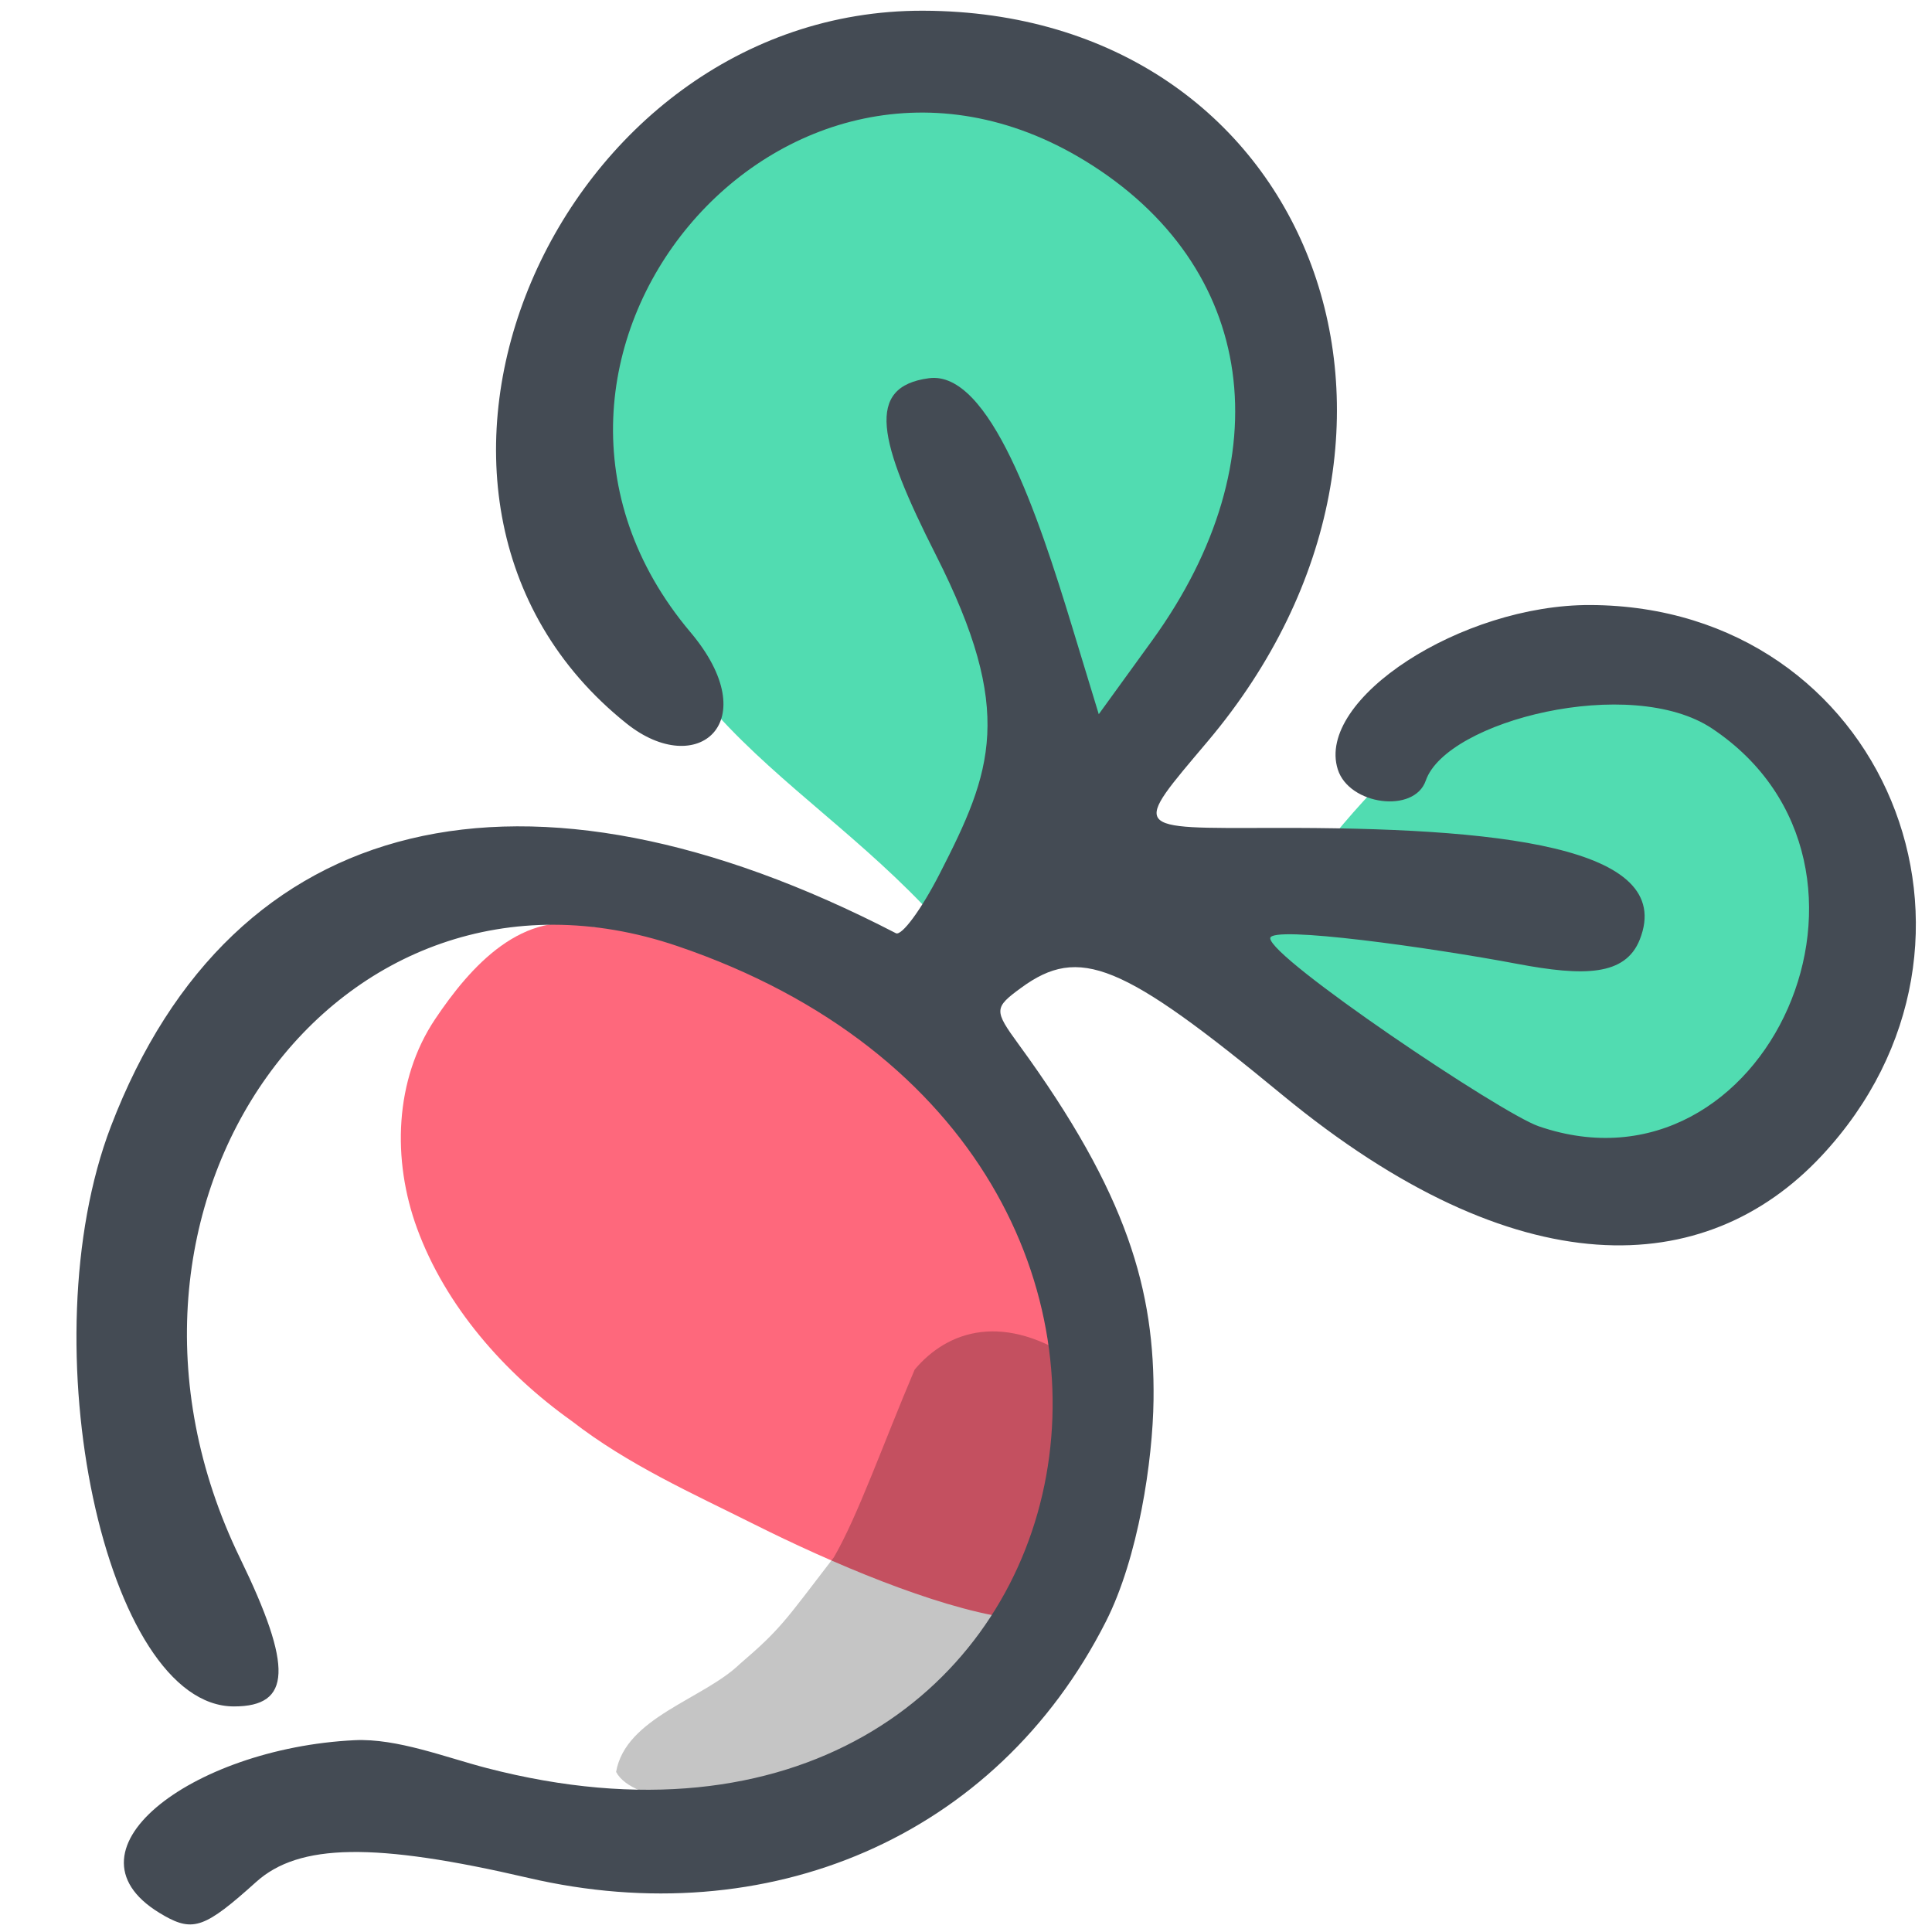
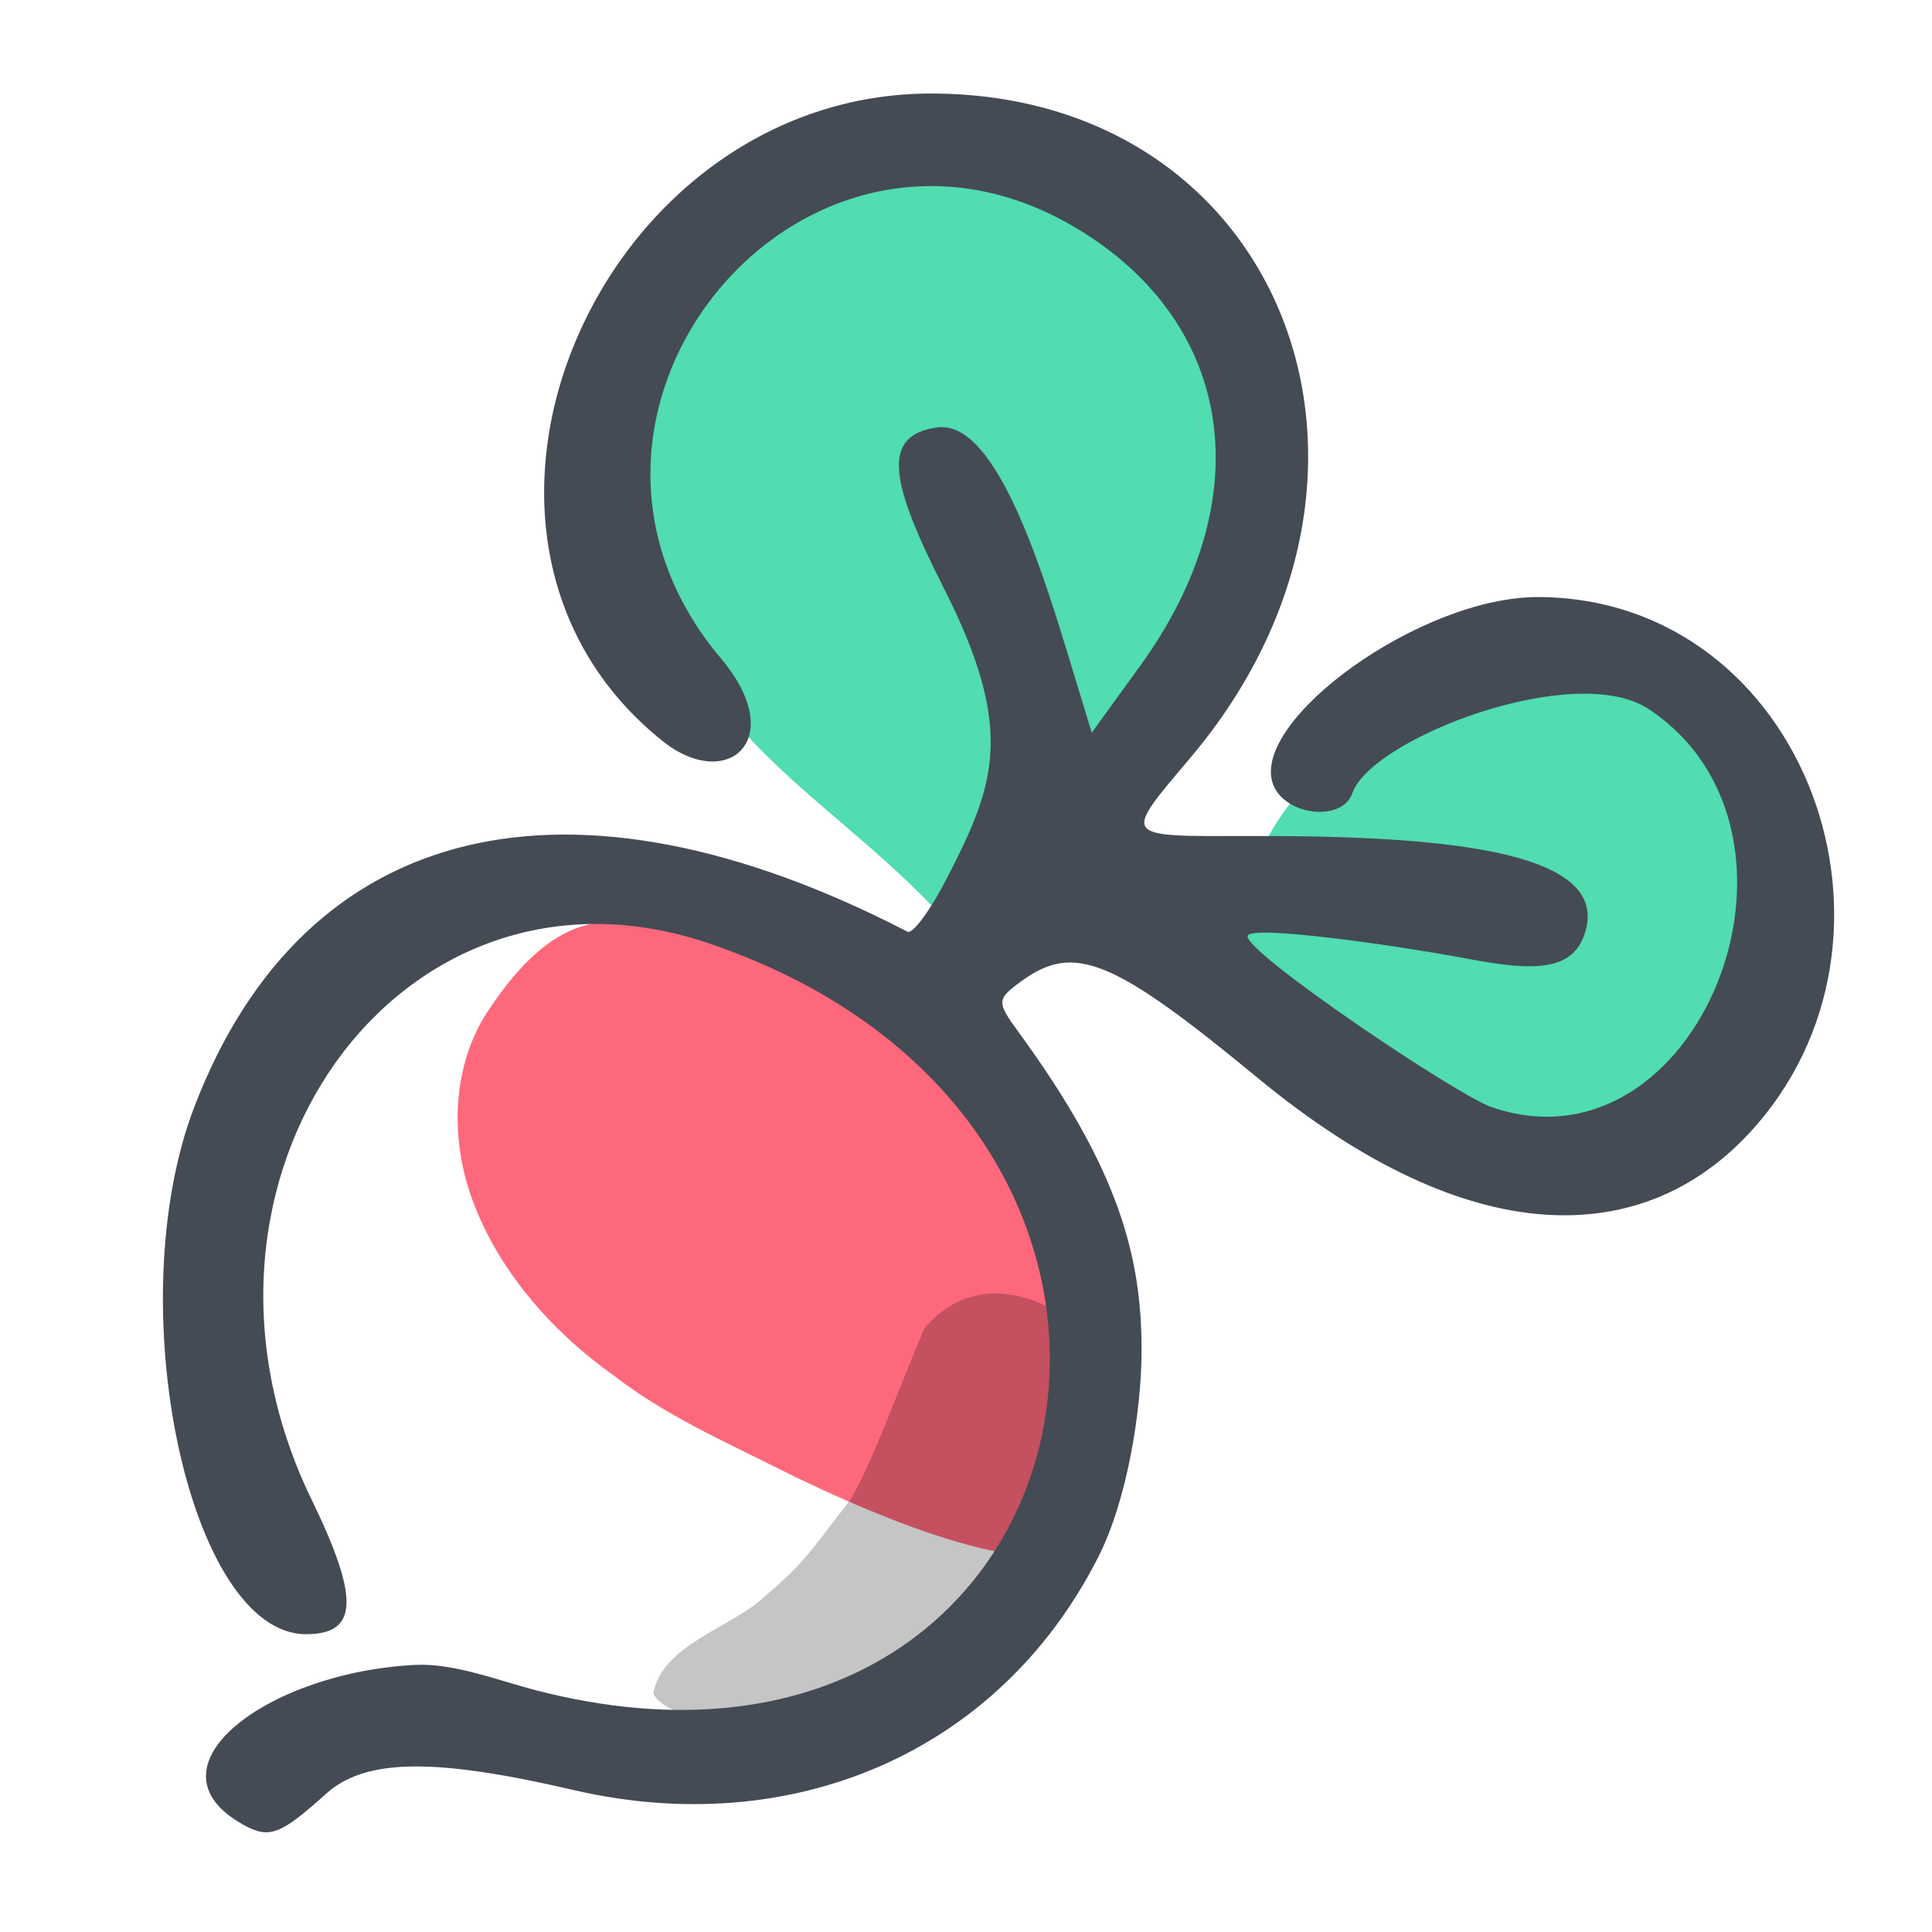
- <svg xmlns="http://www.w3.org/2000/svg" width="128" height="128" viewBox="0 0 33.867 33.867" version="1.1" id="svg36730">
+ <svg xmlns="http://www.w3.org/2000/svg" width="20" height="20" viewBox="0 0 5.292 5.292" version="1.1" id="svg36730">
  <defs id="defs36727" />
  <g id="layer1" transform="translate(-48.38925,-32.8253)">
    <path style="fill:#000000;stroke-width:0.265" id="path37292" d="" />
    <path style="fill:#000000;stroke-width:0.265" id="path36932" d="" />
    <g id="g62617" transform="translate(-39.40687,-91.8879)">
-       <path style="fill:#51dcb1;fill-opacity:0.996;stroke:#fe687c;stroke-width:0" d="m 114.565,144.732 c -1.632,-0.581 -3.554,-1.943 -4.616,-3.04 -0.352,-0.799 2.757,-4.4 3.974,-4.723 2.768,-0.902 4.737,0.233 5.808,2.256 0.897,1.694 0.714,4.371 -1.917,5.491 -1.136,0.484 -1.924,0.522 -3.25,0.016 z" id="path44848" />
-       <path style="fill:#51dcb1;fill-opacity:0.996;stroke:#fe687c;stroke-width:0" d="m 104.224,140.842 c -2.539,-2.8 -5.828,-3.805 -5.796,-9.025 0.096,-2.992 2.928,-5.925 5.974,-5.498 3.012,0.222 5.283,1.528 5.198,6.5 -0.863,3.751 -2.244,5.574 -5.376,8.023 z" id="path43358" />
-       <path id="path38059" style="fill:#fe687c;stroke:#fe687c;stroke-width:0" d="m 98.209,140.962 c -1.248,-0.349 -2.171,0.699 -2.786,1.617 -0.713,1.063 -0.755,2.47 -0.316,3.667 0.498,1.359 1.525,2.533 2.71,3.376 0.99,0.769 2.119,1.27 3.201,1.812 1.362,0.682 3.151,1.442 4.427,1.637 1.201,0.373 0.814,-1.83 0.983,-2.859 0.432,-2.548 -1.121,-5.381 -2.89,-7.026 -1.362,-1.177 -3.337,-1.955 -5.144,-2.222 z" />
-       <path id="path52223" style="fill:#000000;fill-opacity:0.23;stroke:#fe687c;stroke-width:0" d="m 106.718,148.612 c -1.321,-0.927 -2.316,-0.571 -2.888,0.109 -0.558,1.314 -0.994,2.562 -1.417,3.292 -0.857,1.115 -0.924,1.248 -1.647,1.868 -0.643,0.62 -2.003,0.938 -2.17,1.893 0.291,0.558 1.899,0.622 2.541,0.554 1.198,-0.276 2.322,-0.843 3.252,-1.647 0.373,-0.294 0.736,-0.608 0.985,-1.02 0.776,-0.869 2.494,-3.564 1.343,-5.048 z" />
-       <path style="fill:#444b54;fill-opacity:1;stroke-width:0.265" d="m 90.676,158.295 c -1.958,-1.095 0.465,-2.937 3.336,-3.077 0.742,-0.036 1.601,0.303 2.319,0.489 10.85,2.812 14.001,-10.79 3.338,-14.41 -5.964,-2.025 -10.665,4.556 -7.665,10.73 0.93,1.914 0.902,2.599 -0.106,2.599 -2.253,0 -3.616,-6.359 -2.157,-10.17 2.132,-5.571 7.273,-6.741 13.76,-3.384 0.101,0.052 0.448,-0.418 0.769,-1.046 0.919,-1.792 1.323,-2.839 -0.068,-5.584 -1.012,-1.997 -1.242,-2.951 -0.121,-3.099 1.067,-0.14 1.918,2.417 2.502,4.334 l 0.474,1.556 0.935,-1.291 c 2.311,-3.193 1.838,-6.57 -1.179,-8.412 -5.287,-3.227 -10.919,3.515 -6.915,8.264 1.33,1.577 0.122,2.594 -1.12,1.601 -4.955,-3.961 -1.232,-12.512 5.2,-12.494 6.766,0.019 9.612,7.325 4.989,12.807 -1.328,1.575 -1.367,1.524 1.162,1.518 3.909,-0.01 7.059,0.318 6.412,1.956 -0.254,0.643 -0.987,0.646 -2.149,0.427 -1.493,-0.282 -4.329,-0.681 -4.329,-0.449 0,0.351 4.042,3.068 4.705,3.296 3.999,1.378 6.638,-4.568 3.042,-6.971 -1.425,-0.952 -4.658,-0.138 -5.021,0.912 -0.201,0.581 -1.343,0.431 -1.542,-0.196 -0.39,-1.228 2.166,-2.891 4.428,-2.882 5.158,0.021 7.555,5.91 4.051,9.657 -2.03,2.17 -5.327,2.332 -9.458,-1.075 -2.803,-2.312 -3.551,-2.618 -4.572,-1.872 -0.477,0.349 -0.479,0.395 -0.043,0.992 1.917,2.626 2.387,4.326 2.364,6.231 -0.013,1.067 -0.267,2.766 -0.835,3.886 -1.928,3.804 -5.946,5.467 -10.124,4.494 -2.693,-0.627 -4.02,-0.607 -4.773,0.072 -0.887,0.799 -1.099,0.878 -1.607,0.593 z" id="path37748" />
+       <g id="g933" transform="matrix(0.1419722,0,0,0.1419722,75.58749,107.2369)">
+         <path style="fill:#51dcb1;fill-opacity:0.996;stroke:#fe687c;stroke-width:0" d="m 114.565,144.732 c -1.632,-0.581 -3.554,-1.943 -4.616,-3.04 -0.352,-0.799 0.271,-3.687 3.998,-5.551 3.727,-1.864 5.591,0 5.784,3.083 0.12,1.913 0.714,4.371 -1.917,5.491 -1.136,0.484 -1.924,0.522 -3.25,0.016 z" id="path44848" />
+         <path style="fill:#51dcb1;fill-opacity:0.996;stroke:#fe687c;stroke-width:0" d="m 104.224,140.842 c -2.539,-2.8 -5.828,-3.805 -5.796,-9.025 0.096,-2.992 2.928,-5.925 5.974,-5.498 3.012,0.222 5.283,1.528 5.198,6.5 -0.863,3.751 -2.244,5.574 -5.376,8.023 z" id="path43358" />
+         <path id="path38059" style="fill:#fe687c;stroke:#fe687c;stroke-width:0" d="m 98.209,140.962 c -1.248,-0.349 -2.171,0.699 -2.786,1.617 -0.713,1.063 -0.755,2.47 -0.316,3.667 0.498,1.359 1.525,2.533 2.71,3.376 0.99,0.769 2.119,1.27 3.201,1.812 1.362,0.682 3.151,1.442 4.427,1.637 1.201,0.373 0.814,-1.83 0.983,-2.859 0.432,-2.548 -1.121,-5.381 -2.89,-7.026 -1.362,-1.177 -3.337,-1.955 -5.144,-2.222 z" />
+         <path id="path52223" style="fill:#000000;fill-opacity:0.23;stroke:#fe687c;stroke-width:0" d="m 106.718,148.612 c -1.321,-0.927 -2.316,-0.571 -2.888,0.109 -0.558,1.314 -0.994,2.562 -1.417,3.292 -0.857,1.115 -0.924,1.248 -1.647,1.868 -0.643,0.62 -2.003,0.938 -2.17,1.893 0.291,0.558 1.899,0.622 2.541,0.554 1.198,-0.276 2.322,-0.843 3.252,-1.647 0.373,-0.294 0.736,-0.608 0.985,-1.02 0.776,-0.869 2.494,-3.564 1.343,-5.048 z" />
+         <path style="fill:#444b54;fill-opacity:1;stroke-width:0.265" d="m 90.676,158.295 c -1.958,-1.095 0.465,-2.937 3.336,-3.077 0.742,-0.036 1.601,0.303 2.319,0.489 10.85,2.812 14.001,-10.79 3.338,-14.41 -5.964,-2.025 -10.665,4.556 -7.665,10.73 0.93,1.914 0.902,2.599 -0.106,2.599 -2.253,0 -3.616,-6.359 -2.157,-10.17 2.132,-5.571 7.273,-6.741 13.76,-3.384 0.101,0.052 0.448,-0.418 0.769,-1.046 0.919,-1.792 1.323,-2.839 -0.068,-5.584 -1.012,-1.997 -1.242,-2.951 -0.121,-3.099 1.067,-0.14 1.918,2.417 2.502,4.334 l 0.474,1.556 0.935,-1.291 c 2.311,-3.193 1.838,-6.57 -1.179,-8.412 -5.287,-3.227 -10.919,3.515 -6.915,8.264 1.33,1.577 0.122,2.594 -1.12,1.601 -4.955,-3.961 -1.232,-12.512 5.2,-12.494 6.766,0.019 9.612,7.325 4.989,12.807 -1.328,1.575 -1.367,1.524 1.162,1.518 3.909,-0.01 7.059,0.318 6.412,1.956 -0.254,0.643 -0.987,0.646 -2.149,0.427 -1.493,-0.282 -4.329,-0.681 -4.329,-0.449 0,0.351 4.042,3.068 4.705,3.296 3.999,1.378 6.638,-5.271 3.042,-7.674 -1.425,-0.952 -5.359,0.564 -5.723,1.614 -0.201,0.581 -1.343,0.431 -1.542,-0.196 -0.39,-1.228 2.867,-3.593 5.13,-3.584 5.158,0.021 7.555,6.613 4.051,10.36 -2.03,2.17 -5.327,2.332 -9.458,-1.075 -2.803,-2.312 -3.551,-2.618 -4.572,-1.872 -0.477,0.349 -0.479,0.395 -0.043,0.992 1.917,2.626 2.387,4.326 2.364,6.231 -0.013,1.067 -0.267,2.766 -0.835,3.886 -1.928,3.804 -5.946,5.467 -10.124,4.494 -2.693,-0.627 -4.02,-0.607 -4.773,0.072 -0.887,0.799 -1.099,0.878 -1.607,0.593 z" id="path37748" />
+       </g>
    </g>
  </g>
</svg>
